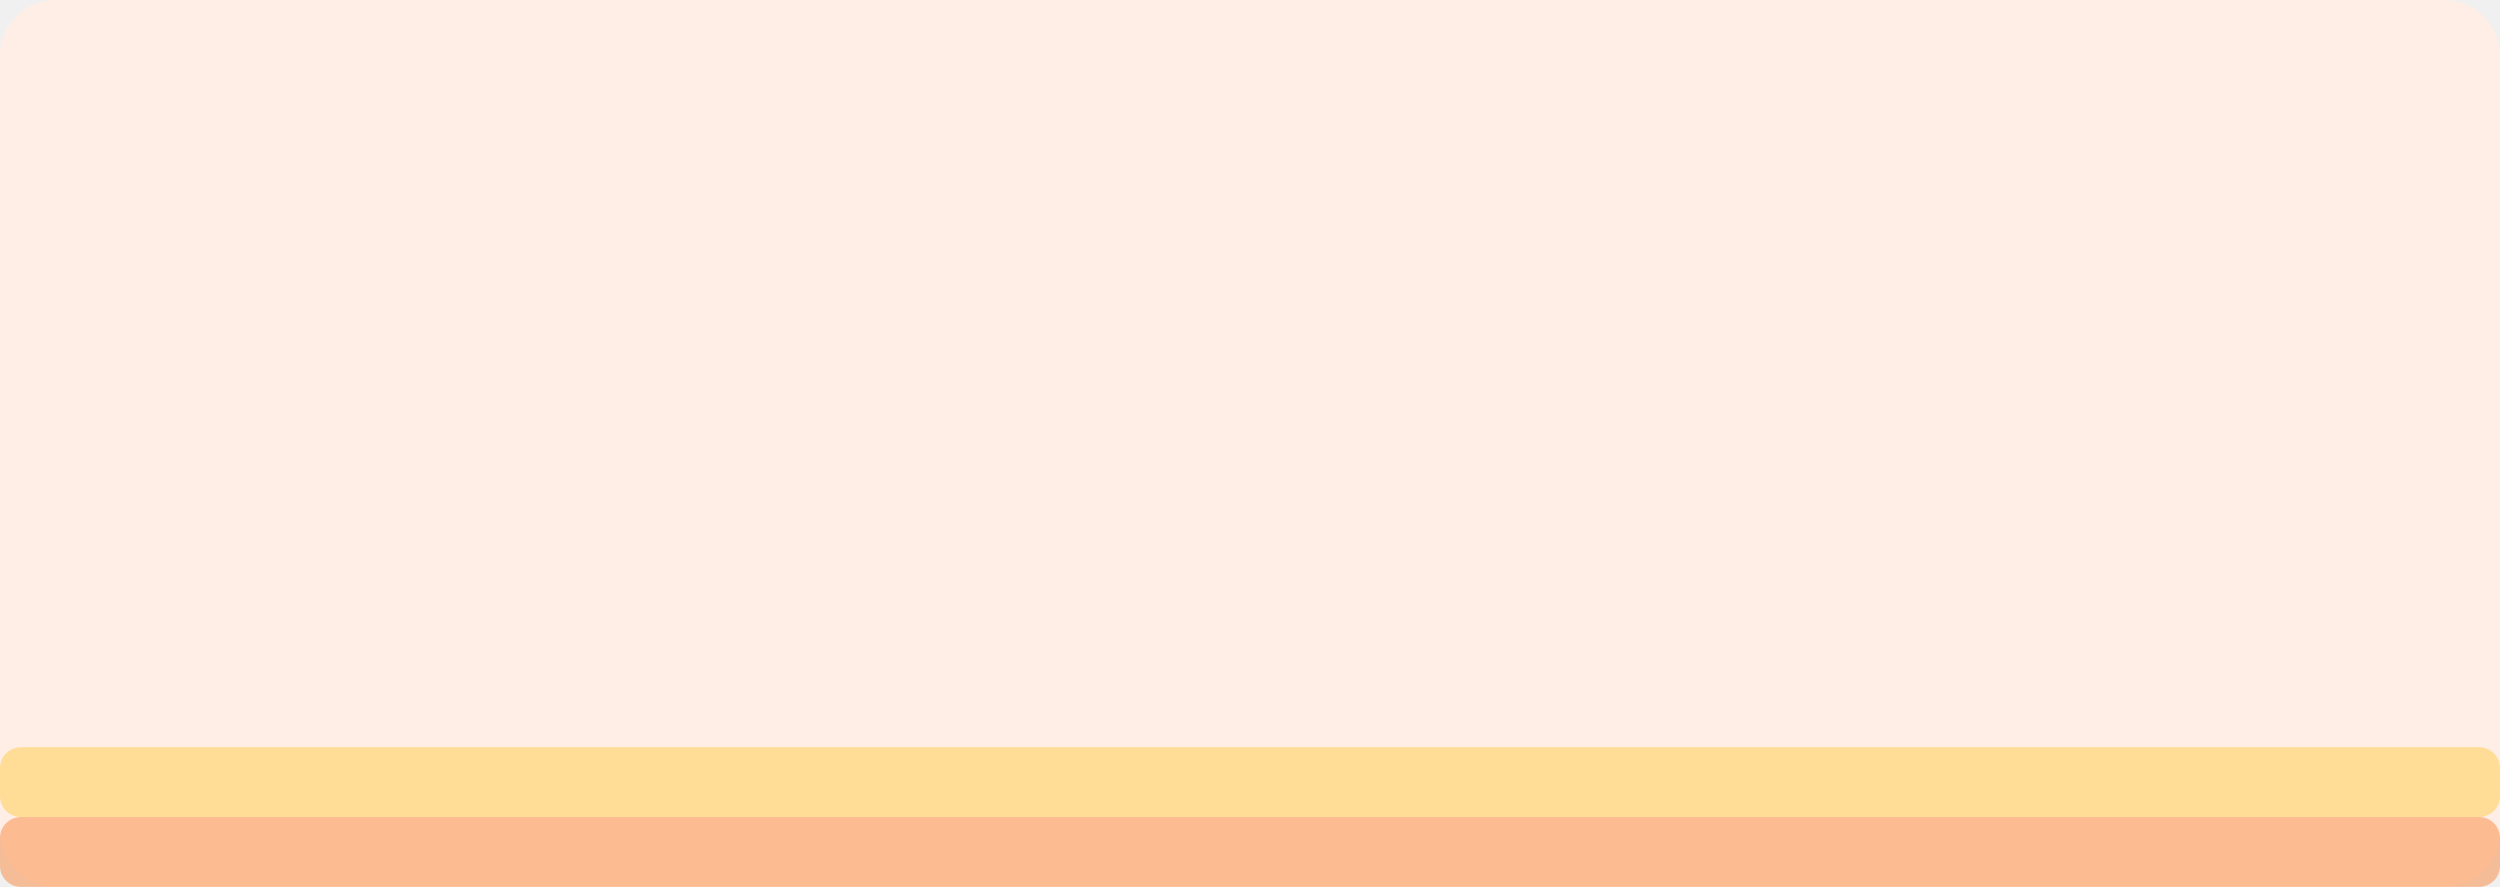
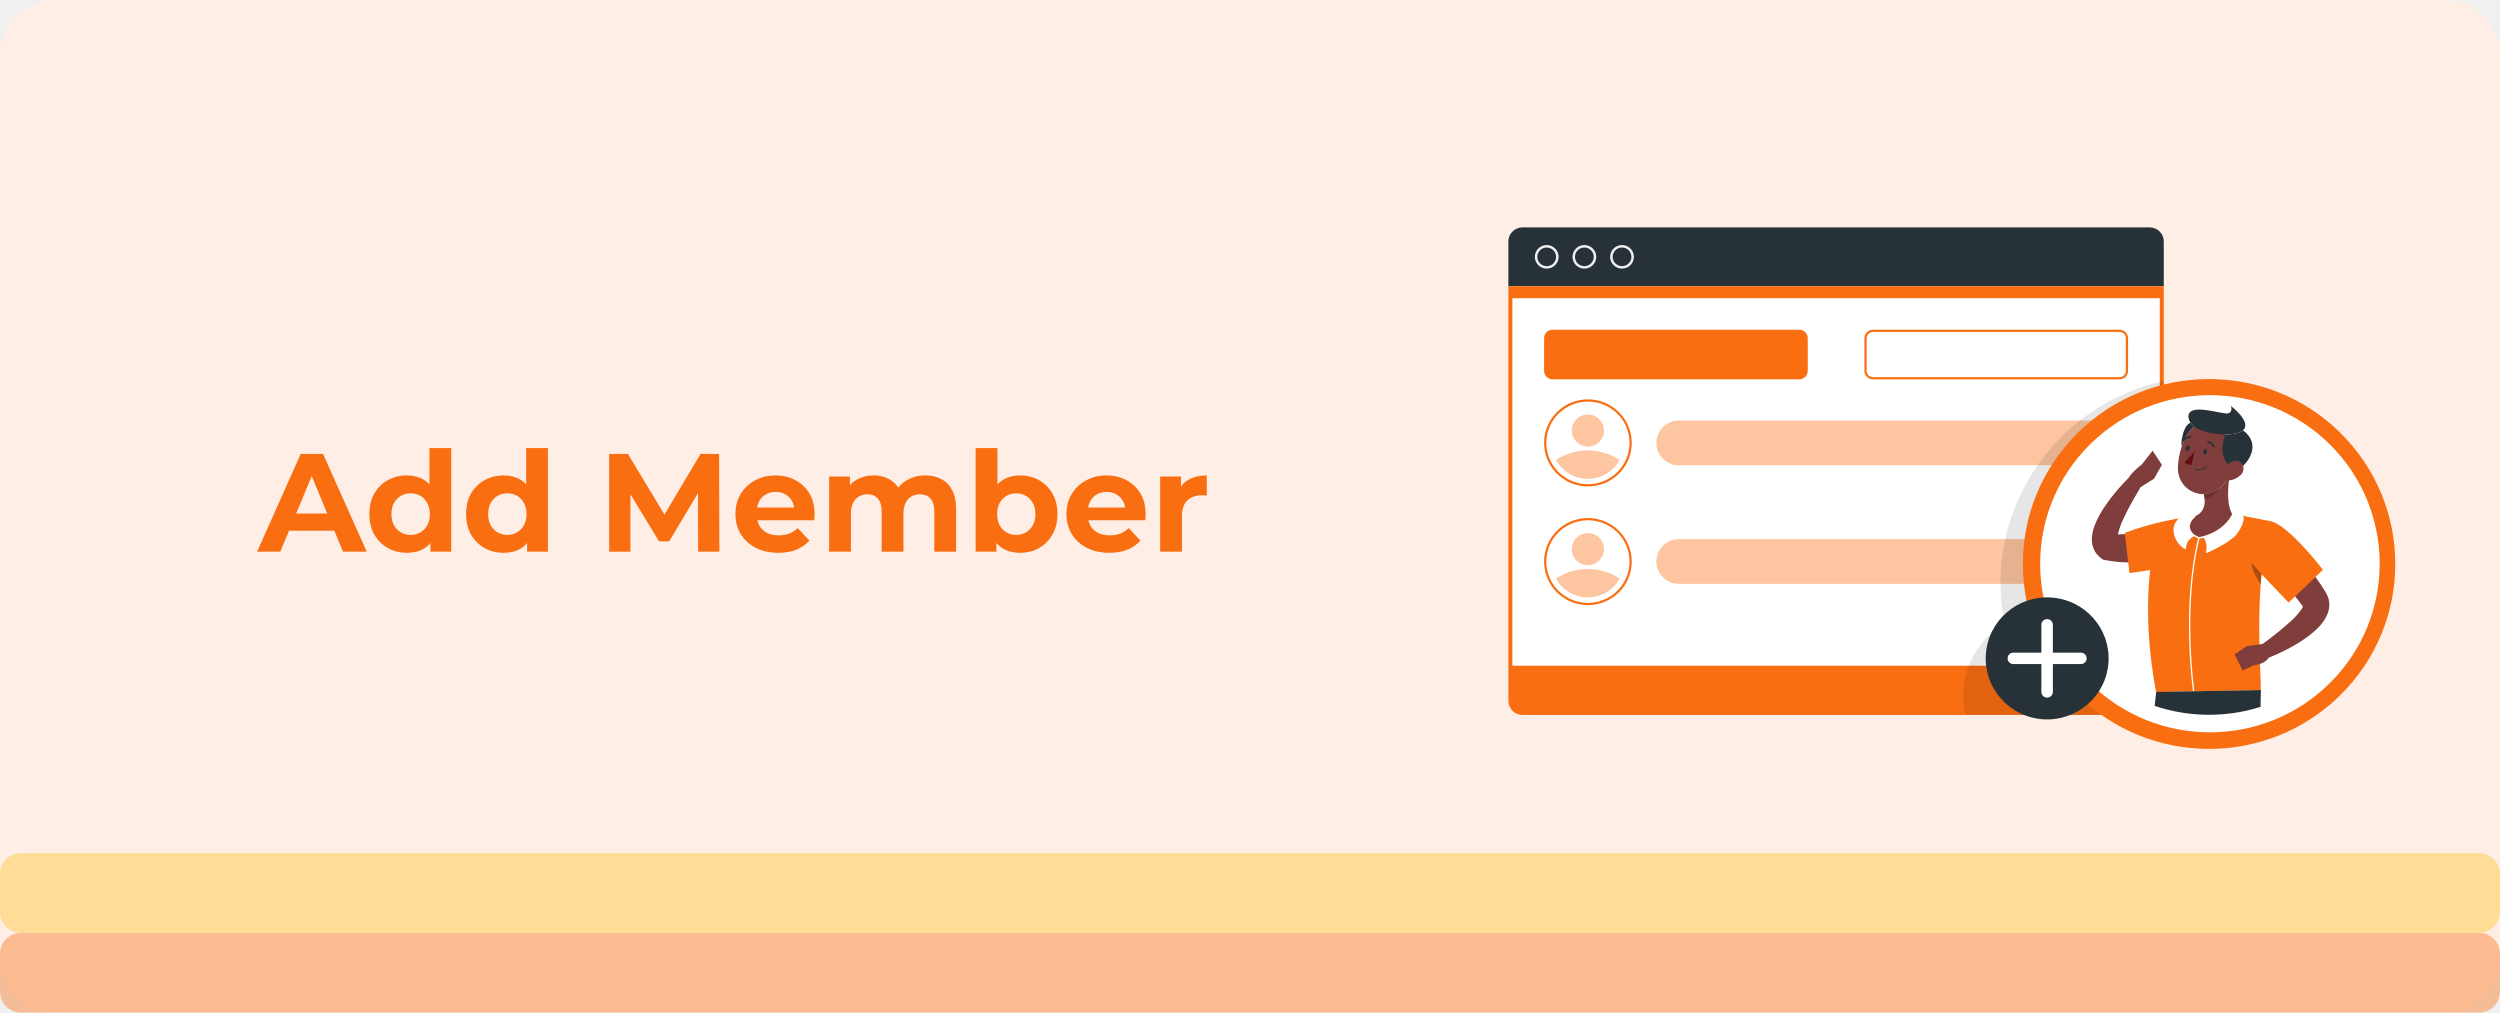
- <svg xmlns="http://www.w3.org/2000/svg" width="358" height="127" viewBox="0 0 358 127" fill="none">
-   <rect width="358" height="127" rx="8" fill="#FFEEE6" />
-   <rect opacity="0.4" y="107" width="358" height="10" rx="3" fill="#FFC21D" />
-   <rect opacity="0.4" y="117" width="358" height="10" rx="3" fill="#F96E11" />
+ <svg xmlns="http://www.w3.org/2000/svg" width="358" height="145" viewBox="0 0 358 145" fill="none">
+   <rect width="358" height="145" rx="8" fill="#FFEEE6" />
+   <rect opacity="0.4" y="122.165" width="358" height="11.417" rx="3" fill="#FFC21D" />
+   <rect opacity="0.4" y="133.583" width="358" height="11.417" rx="3" fill="#F96E11" />
+   <path d="M36.82 79L43.06 65H46.26L52.52 79H49.12L44 66.64H45.28L40.14 79H36.82ZM39.94 76L40.8 73.54H48L48.88 76H39.94ZM58.275 79.16C57.261 79.16 56.348 78.933 55.535 78.48C54.721 78.013 54.075 77.367 53.595 76.54C53.128 75.713 52.895 74.74 52.895 73.62C52.895 72.487 53.128 71.507 53.595 70.68C54.075 69.853 54.721 69.213 55.535 68.76C56.348 68.307 57.261 68.08 58.275 68.08C59.181 68.08 59.975 68.28 60.655 68.68C61.335 69.08 61.861 69.687 62.235 70.5C62.608 71.313 62.795 72.353 62.795 73.62C62.795 74.873 62.615 75.913 62.255 76.74C61.895 77.553 61.375 78.16 60.695 78.56C60.028 78.96 59.221 79.16 58.275 79.16ZM58.815 76.6C59.322 76.6 59.782 76.48 60.195 76.24C60.608 76 60.935 75.66 61.175 75.22C61.428 74.767 61.555 74.233 61.555 73.62C61.555 72.993 61.428 72.46 61.175 72.02C60.935 71.58 60.608 71.24 60.195 71C59.782 70.76 59.322 70.64 58.815 70.64C58.295 70.64 57.828 70.76 57.415 71C57.002 71.24 56.668 71.58 56.415 72.02C56.175 72.46 56.055 72.993 56.055 73.62C56.055 74.233 56.175 74.767 56.415 75.22C56.668 75.66 57.002 76 57.415 76.24C57.828 76.48 58.295 76.6 58.815 76.6ZM61.635 79V76.8L61.695 73.6L61.495 70.42V64.16H64.615V79H61.635ZM72.123 79.16C71.109 79.16 70.196 78.933 69.382 78.48C68.569 78.013 67.922 77.367 67.442 76.54C66.976 75.713 66.743 74.74 66.743 73.62C66.743 72.487 66.976 71.507 67.442 70.68C67.922 69.853 68.569 69.213 69.382 68.76C70.196 68.307 71.109 68.08 72.123 68.08C73.029 68.08 73.823 68.28 74.502 68.68C75.183 69.08 75.709 69.687 76.082 70.5C76.456 71.313 76.642 72.353 76.642 73.62C76.642 74.873 76.463 75.913 76.103 76.74C75.743 77.553 75.222 78.16 74.543 78.56C73.876 78.96 73.069 79.16 72.123 79.16ZM72.662 76.6C73.169 76.6 73.629 76.48 74.043 76.24C74.456 76 74.782 75.66 75.022 75.22C75.276 74.767 75.403 74.233 75.403 73.62C75.403 72.993 75.276 72.46 75.022 72.02C74.782 71.58 74.456 71.24 74.043 71C73.629 70.76 73.169 70.64 72.662 70.64C72.142 70.64 71.676 70.76 71.263 71C70.849 71.24 70.516 71.58 70.263 72.02C70.022 72.46 69.903 72.993 69.903 73.62C69.903 74.233 70.022 74.767 70.263 75.22C70.516 75.66 70.849 76 71.263 76.24C71.676 76.48 72.142 76.6 72.662 76.6ZM75.483 79V76.8L75.543 73.6L75.343 70.42V64.16H78.463V79H75.483ZM87.234 79V65H89.914L95.874 74.88H94.454L100.314 65H102.974L103.014 79H99.974L99.954 69.66H100.514L95.834 77.52H94.374L89.594 69.66H90.274V79H87.234ZM111.456 79.16C110.229 79.16 109.149 78.92 108.216 78.44C107.296 77.96 106.582 77.307 106.076 76.48C105.569 75.64 105.316 74.687 105.316 73.62C105.316 72.54 105.562 71.587 106.056 70.76C106.562 69.92 107.249 69.267 108.116 68.8C108.982 68.32 109.962 68.08 111.056 68.08C112.109 68.08 113.056 68.307 113.896 68.76C114.749 69.2 115.422 69.84 115.916 70.68C116.409 71.507 116.656 72.5 116.656 73.66C116.656 73.78 116.649 73.92 116.636 74.08C116.622 74.227 116.609 74.367 116.596 74.5H107.856V72.68H114.956L113.756 73.22C113.756 72.66 113.642 72.173 113.416 71.76C113.189 71.347 112.876 71.027 112.476 70.8C112.076 70.56 111.609 70.44 111.076 70.44C110.542 70.44 110.069 70.56 109.656 70.8C109.256 71.027 108.942 71.353 108.716 71.78C108.489 72.193 108.376 72.687 108.376 73.26V73.74C108.376 74.327 108.502 74.847 108.756 75.3C109.022 75.74 109.389 76.08 109.856 76.32C110.336 76.547 110.896 76.66 111.536 76.66C112.109 76.66 112.609 76.573 113.036 76.4C113.476 76.227 113.876 75.967 114.236 75.62L115.896 77.42C115.402 77.98 114.782 78.413 114.036 78.72C113.289 79.013 112.429 79.16 111.456 79.16ZM132.513 68.08C133.366 68.08 134.12 68.253 134.773 68.6C135.44 68.933 135.96 69.453 136.333 70.16C136.72 70.853 136.913 71.747 136.913 72.84V79H133.793V73.32C133.793 72.453 133.613 71.813 133.253 71.4C132.893 70.987 132.386 70.78 131.733 70.78C131.28 70.78 130.873 70.887 130.513 71.1C130.153 71.3 129.873 71.607 129.673 72.02C129.473 72.433 129.373 72.96 129.373 73.6V79H126.253V73.32C126.253 72.453 126.073 71.813 125.713 71.4C125.366 70.987 124.866 70.78 124.213 70.78C123.76 70.78 123.353 70.887 122.993 71.1C122.633 71.3 122.353 71.607 122.153 72.02C121.953 72.433 121.853 72.96 121.853 73.6V79H118.733V68.24H121.713V71.18L121.153 70.32C121.526 69.587 122.053 69.033 122.733 68.66C123.426 68.273 124.213 68.08 125.093 68.08C126.08 68.08 126.94 68.333 127.673 68.84C128.42 69.333 128.913 70.093 129.153 71.12L128.053 70.82C128.413 69.98 128.986 69.313 129.773 68.82C130.573 68.327 131.486 68.08 132.513 68.08ZM146.07 79.16C145.123 79.16 144.31 78.96 143.63 78.56C142.95 78.16 142.43 77.553 142.07 76.74C141.71 75.913 141.53 74.873 141.53 73.62C141.53 72.353 141.716 71.313 142.09 70.5C142.476 69.687 143.01 69.08 143.69 68.68C144.37 68.28 145.163 68.08 146.07 68.08C147.083 68.08 147.99 68.307 148.79 68.76C149.603 69.213 150.243 69.853 150.71 70.68C151.19 71.507 151.43 72.487 151.43 73.62C151.43 74.74 151.19 75.713 150.71 76.54C150.243 77.367 149.603 78.013 148.79 78.48C147.99 78.933 147.083 79.16 146.07 79.16ZM139.71 79V64.16H142.83V70.42L142.63 73.6L142.69 76.8V79H139.71ZM145.53 76.6C146.05 76.6 146.51 76.48 146.91 76.24C147.323 76 147.65 75.66 147.89 75.22C148.143 74.767 148.27 74.233 148.27 73.62C148.27 72.993 148.143 72.46 147.89 72.02C147.65 71.58 147.323 71.24 146.91 71C146.51 70.76 146.05 70.64 145.53 70.64C145.01 70.64 144.543 70.76 144.13 71C143.716 71.24 143.39 71.58 143.15 72.02C142.91 72.46 142.79 72.993 142.79 73.62C142.79 74.233 142.91 74.767 143.15 75.22C143.39 75.66 143.716 76 144.13 76.24C144.543 76.48 145.01 76.6 145.53 76.6ZM158.858 79.16C157.631 79.16 156.551 78.92 155.618 78.44C154.698 77.96 153.985 77.307 153.478 76.48C152.971 75.64 152.718 74.687 152.718 73.62C152.718 72.54 152.965 71.587 153.458 70.76C153.965 69.92 154.651 69.267 155.518 68.8C156.385 68.32 157.365 68.08 158.458 68.08C159.511 68.08 160.458 68.307 161.298 68.76C162.151 69.2 162.825 69.84 163.318 70.68C163.811 71.507 164.058 72.5 164.058 73.66C164.058 73.78 164.051 73.92 164.038 74.08C164.025 74.227 164.011 74.367 163.998 74.5H155.258V72.68H162.358L161.158 73.22C161.158 72.66 161.045 72.173 160.818 71.76C160.591 71.347 160.278 71.027 159.878 70.8C159.478 70.56 159.011 70.44 158.478 70.44C157.945 70.44 157.471 70.56 157.058 70.8C156.658 71.027 156.345 71.353 156.118 71.78C155.891 72.193 155.778 72.687 155.778 73.26V73.74C155.778 74.327 155.905 74.847 156.158 75.3C156.425 75.74 156.791 76.08 157.258 76.32C157.738 76.547 158.298 76.66 158.938 76.66C159.511 76.66 160.011 76.573 160.438 76.4C160.878 76.227 161.278 75.967 161.638 75.62L163.298 77.42C162.805 77.98 162.185 78.413 161.438 78.72C160.691 79.013 159.831 79.16 158.858 79.16ZM166.135 79V68.24H169.115V71.28L168.695 70.4C169.015 69.64 169.529 69.067 170.235 68.68C170.942 68.28 171.802 68.08 172.815 68.08V70.96C172.682 70.947 172.562 70.94 172.455 70.94C172.349 70.927 172.235 70.92 172.115 70.92C171.262 70.92 170.569 71.167 170.035 71.66C169.515 72.14 169.255 72.893 169.255 73.92V79H166.135Z" fill="#F96E11" />
+   <path d="M216 34.564C216.002 34.034 216.214 33.527 216.591 33.152C216.969 32.778 217.48 32.566 218.013 32.565H307.839C308.372 32.566 308.883 32.778 309.26 33.152C309.637 33.527 309.85 34.034 309.852 34.564V40.997H216V34.564Z" fill="#263238" />
+   <path d="M232.274 38.466C231.938 38.466 231.61 38.367 231.331 38.182C231.051 37.997 230.833 37.733 230.705 37.425C230.576 37.117 230.543 36.777 230.608 36.45C230.674 36.123 230.836 35.822 231.073 35.586C231.311 35.35 231.613 35.19 231.943 35.125C232.273 35.059 232.614 35.093 232.925 35.221C233.235 35.348 233.5 35.565 233.687 35.842C233.874 36.119 233.973 36.446 233.973 36.779C233.973 37.227 233.794 37.656 233.476 37.972C233.157 38.289 232.725 38.466 232.274 38.466V38.466ZM232.274 35.446C232.009 35.446 231.749 35.524 231.528 35.67C231.307 35.817 231.135 36.025 231.034 36.269C230.932 36.513 230.905 36.781 230.957 37.039C231.009 37.298 231.137 37.536 231.325 37.722C231.513 37.909 231.752 38.036 232.012 38.087C232.273 38.139 232.543 38.112 232.788 38.011C233.034 37.91 233.244 37.74 233.391 37.52C233.539 37.301 233.618 37.043 233.618 36.779C233.617 36.426 233.475 36.087 233.223 35.837C232.972 35.587 232.63 35.446 232.274 35.446Z" fill="#F0F0F0" />
+   <path d="M226.88 38.466C226.544 38.466 226.216 38.366 225.937 38.181C225.658 37.995 225.44 37.731 225.312 37.423C225.184 37.114 225.151 36.775 225.217 36.448C225.283 36.121 225.445 35.821 225.683 35.585C225.92 35.35 226.223 35.189 226.553 35.124C226.882 35.06 227.223 35.093 227.534 35.221C227.844 35.349 228.109 35.565 228.296 35.842C228.482 36.12 228.582 36.446 228.582 36.779C228.582 37.001 228.538 37.221 228.452 37.426C228.366 37.63 228.241 37.817 228.083 37.973C227.925 38.13 227.737 38.254 227.531 38.339C227.324 38.423 227.103 38.467 226.88 38.466V38.466ZM226.88 35.446C226.614 35.446 226.355 35.525 226.134 35.672C225.914 35.819 225.742 36.027 225.641 36.271C225.54 36.515 225.514 36.783 225.566 37.041C225.618 37.3 225.746 37.537 225.934 37.724C226.122 37.91 226.361 38.036 226.622 38.088C226.882 38.139 227.152 38.112 227.397 38.011C227.643 37.91 227.852 37.739 228 37.52C228.147 37.301 228.226 37.043 228.226 36.779C228.225 36.425 228.083 36.086 227.83 35.836C227.578 35.586 227.236 35.446 226.88 35.446Z" fill="#F0F0F0" />
+   <path d="M221.488 38.466C221.152 38.466 220.824 38.366 220.545 38.181C220.266 37.995 220.049 37.731 219.921 37.423C219.792 37.114 219.759 36.775 219.825 36.448C219.891 36.121 220.053 35.821 220.291 35.585C220.529 35.35 220.831 35.189 221.161 35.124C221.49 35.06 221.832 35.093 222.142 35.221C222.452 35.349 222.717 35.565 222.904 35.842C223.09 36.12 223.19 36.446 223.19 36.779C223.19 37.001 223.146 37.221 223.06 37.426C222.975 37.63 222.849 37.817 222.691 37.973C222.533 38.13 222.345 38.254 222.139 38.339C221.932 38.423 221.711 38.467 221.488 38.466V38.466ZM221.488 35.446C221.222 35.446 220.963 35.524 220.742 35.67C220.521 35.817 220.349 36.025 220.247 36.269C220.145 36.513 220.119 36.781 220.171 37.039C220.222 37.298 220.35 37.536 220.538 37.722C220.726 37.909 220.965 38.036 221.226 38.087C221.486 38.139 221.756 38.112 222.002 38.011C222.247 37.91 222.457 37.74 222.605 37.52C222.752 37.301 222.831 37.043 222.831 36.779C222.83 36.426 222.688 36.087 222.437 35.837C222.185 35.587 221.844 35.446 221.488 35.446Z" fill="#F0F0F0" />
+   <path d="M307.839 102.377H218.013C217.48 102.375 216.969 102.164 216.591 101.79C216.214 101.415 216.002 100.908 216 100.378V40.997H309.852V100.378C309.85 100.908 309.637 101.415 309.26 101.79C308.883 102.164 308.372 102.375 307.839 102.377Z" fill="#F96E11" />
+   <path d="M309.281 42.703H216.571V95.33H309.281V42.703Z" fill="white" />
+   <path d="M257.65 47.217H222.334C221.66 47.217 221.113 47.76 221.113 48.429V53.112C221.113 53.782 221.66 54.325 222.334 54.325H257.65C258.324 54.325 258.871 53.782 258.871 53.112V48.429C258.871 47.76 258.324 47.217 257.65 47.217Z" fill="#F96E11" />
+   <path d="M303.517 47.535C303.756 47.535 303.985 47.629 304.154 47.797C304.323 47.965 304.418 48.192 304.418 48.429V53.112C304.418 53.349 304.323 53.577 304.154 53.744C303.985 53.912 303.756 54.006 303.517 54.006H268.202C267.963 54.006 267.734 53.912 267.565 53.744C267.396 53.577 267.301 53.349 267.301 53.112V48.429C267.301 48.192 267.396 47.965 267.565 47.797C267.734 47.629 267.963 47.535 268.202 47.535H303.517ZM303.517 47.217H268.202C267.878 47.218 267.568 47.346 267.339 47.573C267.111 47.8 266.982 48.108 266.981 48.429V53.112C266.981 53.434 267.109 53.742 267.338 53.969C267.568 54.197 267.878 54.325 268.202 54.325H303.517C303.841 54.325 304.152 54.197 304.381 53.969C304.61 53.742 304.739 53.434 304.739 53.112V48.429C304.738 48.108 304.609 47.8 304.38 47.573C304.151 47.346 303.841 47.218 303.517 47.217V47.217Z" fill="#F96E11" />
+   <path d="M227.389 57.508C228.567 57.508 229.719 57.855 230.698 58.505C231.678 59.154 232.441 60.078 232.892 61.159C233.343 62.239 233.46 63.429 233.231 64.576C233.001 65.723 232.434 66.777 231.601 67.604C230.768 68.431 229.706 68.994 228.551 69.223C227.396 69.451 226.198 69.334 225.11 68.886C224.022 68.438 223.092 67.68 222.437 66.708C221.783 65.735 221.433 64.592 221.433 63.422C221.435 61.854 222.063 60.351 223.18 59.242C224.296 58.133 225.81 57.51 227.389 57.508V57.508ZM227.389 57.19C226.148 57.19 224.934 57.555 223.902 58.24C222.87 58.925 222.066 59.898 221.591 61.037C221.116 62.176 220.991 63.429 221.233 64.638C221.476 65.847 222.073 66.957 222.951 67.829C223.829 68.701 224.947 69.294 226.165 69.535C227.382 69.775 228.644 69.652 229.791 69.18C230.938 68.708 231.918 67.91 232.608 66.885C233.298 65.86 233.666 64.655 233.666 63.422C233.666 61.769 233.004 60.184 231.827 59.015C230.65 57.846 229.054 57.19 227.389 57.19V57.19Z" fill="#F96E11" />
+   <path opacity="0.4" d="M231.931 65.873C231.487 66.688 230.829 67.368 230.027 67.843C229.226 68.317 228.31 68.567 227.376 68.567C226.443 68.567 225.527 68.317 224.725 67.843C223.924 67.368 223.266 66.688 222.821 65.873C224.17 64.978 225.755 64.501 227.376 64.501C228.998 64.501 230.583 64.978 231.931 65.873V65.873Z" fill="#F96E11" />
+   <path opacity="0.4" d="M227.389 63.954C228.664 63.954 229.697 62.928 229.697 61.662C229.697 60.396 228.664 59.37 227.389 59.37C226.115 59.37 225.081 60.396 225.081 61.662C225.081 62.928 226.115 63.954 227.389 63.954Z" fill="#F96E11" />
+   <path opacity="0.4" d="M301.511 66.627H240.42C239.564 66.627 238.743 66.29 238.137 65.689C237.532 65.087 237.192 64.272 237.192 63.422C237.192 63.001 237.275 62.585 237.438 62.196C237.6 61.807 237.838 61.454 238.137 61.157C238.437 60.859 238.793 60.623 239.185 60.463C239.576 60.302 239.996 60.219 240.42 60.22H301.511C301.935 60.219 302.354 60.302 302.746 60.463C303.137 60.623 303.493 60.859 303.793 61.157C304.093 61.454 304.331 61.807 304.493 62.196C304.655 62.585 304.739 63.001 304.739 63.422V63.422C304.739 64.272 304.399 65.087 303.793 65.689C303.188 66.29 302.367 66.627 301.511 66.627Z" fill="#F96E11" />
+   <path d="M227.389 74.502C228.567 74.502 229.719 74.849 230.698 75.499C231.678 76.149 232.441 77.073 232.892 78.153C233.343 79.234 233.46 80.423 233.231 81.57C233.001 82.718 232.434 83.772 231.601 84.599C230.768 85.426 229.706 85.989 228.551 86.217C227.396 86.445 226.198 86.328 225.11 85.881C224.022 85.433 223.092 84.675 222.437 83.703C221.783 82.73 221.433 81.586 221.433 80.417C221.434 78.848 222.062 77.345 223.179 76.236C224.295 75.127 225.81 74.503 227.389 74.502V74.502ZM227.389 74.184C226.148 74.184 224.934 74.55 223.902 75.234C222.87 75.919 222.066 76.893 221.591 78.032C221.116 79.17 220.991 80.424 221.233 81.633C221.476 82.842 222.073 83.952 222.951 84.824C223.829 85.695 224.947 86.289 226.165 86.529C227.382 86.77 228.644 86.647 229.791 86.175C230.938 85.703 231.918 84.904 232.608 83.879C233.298 82.854 233.666 81.649 233.666 80.417C233.666 78.764 233.004 77.178 231.827 76.01C230.65 74.841 229.054 74.184 227.389 74.184V74.184Z" fill="#F96E11" />
+   <path opacity="0.4" d="M231.931 82.849C231.487 83.663 230.829 84.344 230.027 84.818C229.226 85.293 228.31 85.543 227.376 85.543C226.443 85.543 225.527 85.293 224.725 84.818C223.924 84.344 223.266 83.663 222.821 82.849C224.17 81.956 225.755 81.48 227.376 81.48C228.997 81.48 230.582 81.956 231.931 82.849V82.849Z" fill="#F96E11" />
+   <path opacity="0.4" d="M227.389 80.929C228.664 80.929 229.697 79.903 229.697 78.637C229.697 77.372 228.664 76.346 227.389 76.346C226.115 76.346 225.081 77.372 225.081 78.637C225.081 79.903 226.115 80.929 227.389 80.929Z" fill="#F96E11" />
+   <path opacity="0.4" d="M240.42 77.195H301.511C302.367 77.195 303.188 77.533 303.793 78.134C304.399 78.735 304.739 79.551 304.739 80.401C304.739 81.251 304.399 82.066 303.793 82.667C303.188 83.269 302.367 83.606 301.511 83.606H240.42C239.564 83.606 238.743 83.269 238.137 82.667C237.532 82.066 237.192 81.251 237.192 80.401C237.191 79.98 237.275 79.563 237.437 79.174C237.599 78.784 237.836 78.431 238.136 78.133C238.436 77.836 238.792 77.6 239.184 77.439C239.576 77.278 239.996 77.195 240.42 77.195V77.195Z" fill="#F96E11" />
+   <path opacity="0.1" d="M286.464 83.511C286.464 85.458 286.656 87.4 287.038 89.31C285.245 90.368 283.76 91.869 282.726 93.667C281.693 95.465 281.147 97.499 281.143 99.57C281.136 100.515 281.244 101.457 281.463 102.377H307.839C308.372 102.375 308.883 102.164 309.26 101.79C309.637 101.415 309.85 100.908 309.852 100.378V54.541C303.219 56.014 297.29 59.685 293.039 64.951C288.788 70.216 286.469 76.762 286.464 83.511V83.511Z" fill="black" />
+   <path d="M335.192 99.487C345.606 89.146 345.606 72.379 335.192 62.038C324.778 51.697 307.894 51.697 297.48 62.038C287.066 72.379 287.066 89.146 297.48 99.487C307.894 109.828 324.778 109.828 335.192 99.487Z" fill="#F96E11" />
+   <path d="M333.651 97.799C343.145 88.372 343.145 73.087 333.651 63.659C324.157 54.232 308.764 54.232 299.27 63.659C289.776 73.087 289.776 88.372 299.27 97.8C308.764 107.227 324.157 107.227 333.651 97.799Z" fill="white" />
+   <path d="M308.258 64.534L306.707 66.508C306.707 66.508 305.345 67.533 304.829 68.418C304.226 69.01 303.675 69.618 303.13 70.257C302.505 70.989 301.923 71.755 301.386 72.552C300.798 73.405 300.311 74.323 299.937 75.287C299.7 75.897 299.569 76.543 299.549 77.197C299.541 77.659 299.623 78.118 299.793 78.549C300.005 79.077 300.356 79.539 300.809 79.886L301.149 80.141L301.658 80.236C302.664 80.426 303.686 80.526 304.71 80.536L305.114 80.501L304.697 76.464C304.354 76.464 303.617 76.531 303.28 76.525C303.28 76.461 303.306 76.398 303.322 76.334C303.525 75.566 303.804 74.819 304.155 74.106C304.514 73.332 304.928 72.559 305.357 71.788C305.736 71.107 306.143 70.423 306.537 69.754L308.46 68.551L309.586 66.568L308.258 64.534ZM303.255 77.107C303.252 77.077 303.252 77.046 303.255 77.015C303.268 77.038 303.278 77.062 303.283 77.088C303.293 77.165 303.271 77.168 303.255 77.107Z" fill="#7F3E3B" />
+   <path d="M319.183 68.799C319.231 68.554 319.154 68.538 319.09 68.538C319.032 68.562 318.98 68.598 318.939 68.645C318.897 68.691 318.867 68.746 318.85 68.806C318.547 69.276 318.157 69.685 317.699 70.009C317.635 70.054 317.574 70.101 317.506 70.146C316.946 70.519 316.293 70.733 315.618 70.763C315.618 70.83 315.641 70.897 315.654 70.964C315.676 71.12 315.695 71.282 315.705 71.429C315.779 72.444 315.509 73.389 314.359 73.927C314.359 73.991 314.202 74.058 314.15 74.103C313.724 74.475 313.452 74.991 313.387 75.551C313.387 75.965 313.782 76.293 314.24 76.687L314.881 77.117L315.759 77.034C318.455 76.248 319.715 73.803 319.657 73.622C318.965 72.489 318.975 70.502 319.183 68.799Z" fill="#7F3E3B" />
+   <path d="M325.011 74.599L324.523 74.516C323.882 74.415 321.023 73.772 319.641 73.65C319.321 74.329 318.269 75.984 315.573 76.77L314.907 76.926L314.266 76.608C314.067 76.466 313.902 76.283 313.782 76.072C313.661 75.861 313.588 75.627 313.567 75.385C313.589 75.137 313.662 74.895 313.782 74.676C313.903 74.457 314.067 74.265 314.266 74.112C314.289 74.092 314.308 74.067 314.32 74.039C314.32 73.963 314.32 73.912 314.32 73.905C314.118 73.931 311.56 74.316 311.345 74.351C308.934 74.793 306.567 75.446 304.271 76.302L304.296 76.531L304.761 80.539L304.934 82.057C304.934 82.057 306.217 81.914 307.899 81.621C307.441 85.676 307.351 91.552 308.752 99.106L314.224 99.004L323.732 98.829C323.77 98.192 323.699 96.875 323.632 95.073L323.546 92.291C323.494 89.834 323.504 86.88 323.725 83.722C323.76 83.222 323.802 82.719 323.847 82.21C325.789 84.295 327.735 86.287 327.735 86.287L328.655 85.409C329.832 84.846 330.758 83.837 331.566 82.624L332.646 81.589C332.646 81.589 327.639 75.038 325.011 74.599Z" fill="#F96E11" />
+   <path opacity="0.3" d="M322.379 80.574C322.452 81.237 322.665 81.876 323.004 82.452L323.741 83.706C323.776 83.206 323.818 82.703 323.863 82.194C323.357 81.643 322.85 81.099 322.379 80.574Z" fill="black" />
+   <path opacity="0.3" d="M323.865 82.197C323.821 82.707 323.779 83.209 323.744 83.709C323.776 83.209 323.821 82.703 323.865 82.197Z" fill="black" />
+   <path d="M315.618 70.763C315.618 70.83 315.641 70.897 315.653 70.964C315.653 70.897 315.631 70.83 315.618 70.763Z" fill="#7F3E3B" />
+   <path opacity="0.2" d="M315.705 71.429C315.705 71.276 315.676 71.11 315.654 70.964C315.676 71.12 315.695 71.276 315.705 71.429Z" fill="black" />
+   <path d="M317.699 70.009C317.635 70.054 317.574 70.101 317.506 70.146C316.946 70.519 316.293 70.733 315.618 70.763C315.618 70.83 315.641 70.897 315.654 70.964C315.676 71.12 315.695 71.282 315.705 71.429C315.705 71.429 315.705 71.448 315.705 71.457C316.536 71.256 317.254 70.735 317.699 70.009V70.009Z" fill="#7F3E3B" />
+   <path d="M321.299 74.134C321.27 74.004 321.205 73.883 321.111 73.788C321.017 73.692 320.897 73.624 320.766 73.593L320.1 73.434C320.016 73.415 319.929 73.422 319.85 73.456C319.772 73.49 319.706 73.548 319.664 73.622L319.641 73.651C319.321 74.329 318.269 75.984 315.573 76.77L315.365 76.818L314.907 76.926L314.266 76.608C314.068 76.466 313.903 76.283 313.782 76.072C313.661 75.861 313.588 75.627 313.567 75.385C313.589 75.137 313.662 74.895 313.782 74.676C313.903 74.457 314.067 74.265 314.266 74.112C314.301 74.076 314.332 74.037 314.359 73.994C314.387 73.921 314.381 73.886 314.33 73.854C313.621 73.348 312.038 74.128 311.974 74.262C311.906 74.329 311.839 74.399 311.772 74.478C311.574 74.709 311.427 74.978 311.338 75.269C311.25 75.559 311.223 75.864 311.259 76.165C311.326 76.672 311.506 77.157 311.788 77.584C312.069 78.012 312.444 78.371 312.884 78.635C312.899 78.64 312.914 78.64 312.929 78.635C312.946 78.64 312.963 78.64 312.98 78.635C312.994 78.626 313.005 78.613 313.013 78.598C313.021 78.583 313.025 78.566 313.025 78.549C313.026 78.173 313.14 77.805 313.351 77.493C313.562 77.18 313.861 76.937 314.211 76.792L314.772 77.091C312.362 86.915 313.996 98.689 314.041 99.007H314.227C314.227 98.886 312.528 87.01 314.958 77.133L315.545 76.993C316.227 77.82 315.904 79.049 315.9 79.062C315.896 79.079 315.896 79.097 315.901 79.114C315.906 79.13 315.916 79.146 315.929 79.157C315.947 79.172 315.97 79.18 315.993 79.18C316.005 79.183 316.017 79.183 316.029 79.18C316.157 79.122 319.189 77.805 320.25 76.547C320.751 75.946 321.105 75.238 321.283 74.478C321.318 74.367 321.323 74.248 321.299 74.134V74.134Z" fill="white" />
+   <path opacity="0.2" d="M317.699 70.009C317.635 70.054 317.574 70.101 317.506 70.146C316.946 70.519 316.293 70.733 315.618 70.763C315.618 70.83 315.641 70.897 315.654 70.964C315.676 71.12 315.695 71.282 315.705 71.429C315.705 71.429 315.705 71.448 315.705 71.457C316.536 71.256 317.254 70.735 317.699 70.009V70.009Z" fill="black" />
+   <path d="M313.031 62.583C313.339 62.022 313.737 61.515 314.208 61.08C313.997 60.925 313.813 60.737 313.663 60.523C313.16 60.759 312.682 61.424 312.435 62.914C312.376 63.265 312.367 63.623 312.41 63.977C312.502 63.697 312.609 63.422 312.73 63.153L313.031 62.583Z" fill="#263238" />
+   <path d="M318.994 66.492C320.439 64.827 319.519 62.71 318.673 62.236C318.83 60.008 315.609 59.721 314.211 61.08C313.74 61.515 313.342 62.022 313.035 62.583L312.743 63.153C312.622 63.422 312.515 63.697 312.422 63.977C312.07 64.983 311.886 66.04 311.877 67.106C311.875 67.593 311.971 68.075 312.16 68.524C312.348 68.973 312.625 69.38 312.975 69.721C313.325 70.062 313.74 70.33 314.195 70.509C314.651 70.688 315.138 70.775 315.628 70.763V70.763C316.302 70.733 316.955 70.519 317.516 70.146C317.583 70.101 317.644 70.054 317.708 70.009C318.166 69.685 318.557 69.276 318.859 68.806C319.571 67.663 319.385 67.087 318.994 66.492Z" fill="#7F3E3B" />
+   <path d="M312.567 62.965C312.546 62.992 312.536 63.027 312.54 63.062C312.544 63.096 312.562 63.127 312.589 63.149C312.613 63.168 312.642 63.178 312.672 63.178C312.698 63.177 312.723 63.168 312.743 63.153C312.756 63.147 312.767 63.138 312.775 63.127C312.878 62.993 313.01 62.884 313.162 62.808C313.313 62.732 313.48 62.692 313.65 62.691C313.685 62.693 313.72 62.681 313.746 62.658C313.773 62.634 313.789 62.602 313.791 62.567C313.792 62.55 313.79 62.532 313.785 62.516C313.78 62.5 313.771 62.485 313.76 62.472C313.748 62.459 313.734 62.448 313.719 62.44C313.704 62.433 313.687 62.428 313.669 62.427C313.446 62.425 313.226 62.479 313.028 62.583C312.85 62.677 312.692 62.807 312.567 62.965V62.965Z" fill="#263238" />
+   <path d="M316.035 66.778C316.023 66.766 316.006 66.76 315.989 66.76C315.971 66.76 315.955 66.766 315.942 66.778C315.723 66.961 315.464 67.091 315.187 67.159C314.909 67.228 314.619 67.232 314.339 67.173C314.322 67.17 314.305 67.174 314.291 67.183C314.276 67.193 314.266 67.207 314.262 67.224C314.259 67.241 314.263 67.259 314.273 67.273C314.282 67.288 314.297 67.299 314.314 67.303C314.467 67.334 314.623 67.347 314.779 67.345C315.237 67.341 315.68 67.173 316.025 66.874C316.033 66.868 316.038 66.861 316.043 66.853C316.047 66.845 316.05 66.837 316.051 66.828C316.052 66.819 316.051 66.81 316.048 66.802C316.045 66.793 316.041 66.785 316.035 66.778V66.778Z" fill="#263238" />
+   <path d="M314.314 64.505C313.889 65.122 313.384 65.68 312.81 66.164C313.131 66.603 313.823 66.571 313.823 66.571L314.314 64.505Z" fill="#630F0F" />
+   <path d="M313.179 64.582C313.323 64.611 313.499 64.458 313.535 64.238C313.57 64.018 313.512 63.821 313.368 63.792C313.224 63.764 313.064 63.916 313.012 64.136C312.961 64.356 313.031 64.553 313.179 64.582Z" fill="#263238" />
+   <path d="M315.686 65.091C315.83 65.12 315.987 64.967 316.041 64.747C316.096 64.528 316.016 64.33 315.872 64.302C315.727 64.273 315.567 64.426 315.516 64.645C315.464 64.865 315.538 65.05 315.686 65.091Z" fill="#263238" />
+   <path d="M318.965 62.226C318.878 62.226 318.779 62.226 318.673 62.226C318.49 62.67 318.362 63.134 318.292 63.608C318.203 64.108 318.22 64.62 318.341 65.113C318.462 65.606 318.684 66.069 318.994 66.473C319.635 67.58 320.491 67.549 321.222 66.705C322.395 65.585 323.526 63.353 321.19 61.612C320.824 61.933 320.135 62.159 318.965 62.226Z" fill="#263238" />
+   <path d="M320.6 66.068C320.068 65.852 319.468 66.106 318.997 66.492C318.738 66.696 318.514 66.94 318.333 67.214C317.881 67.918 318.042 68.736 318.853 68.806H318.994H319.186C319.825 68.741 320.421 68.46 320.875 68.01C321.044 67.849 321.165 67.645 321.227 67.421C321.288 67.197 321.287 66.961 321.225 66.737C321.179 66.585 321.099 66.446 320.99 66.331C320.882 66.215 320.748 66.125 320.6 66.068V66.068Z" fill="#7F3E3B" />
+   <path d="M314.211 61.08C315.384 61.956 317.519 62.226 318.673 62.226C318.779 62.226 318.878 62.226 318.965 62.226C320.135 62.159 320.824 61.933 321.19 61.621C322.545 60.469 319.455 58.12 319.455 58.12C319.455 58.12 319.802 58.96 319.084 59.193C318.365 59.425 313.314 57.553 313.387 59.677C313.401 59.976 313.498 60.266 313.666 60.514C313.816 60.731 314 60.922 314.211 61.08Z" fill="#263238" />
+   <path d="M308.768 99.09C308.768 99.09 308.682 99.835 308.547 101.086C313.456 102.734 318.767 102.783 323.706 101.226C323.738 99.714 323.76 98.81 323.76 98.81L314.24 98.988H314.054L308.768 99.09Z" fill="#263238" />
+   <path d="M333.547 86.272C333.52 86.001 333.457 85.734 333.361 85.479C333.315 85.352 333.26 85.229 333.197 85.11L333.104 84.938L333.053 84.849C332.595 84.066 332.092 83.324 331.579 82.621L328.668 85.406C329.053 85.883 329.428 86.361 329.774 86.851C329.71 87.014 329.627 87.168 329.527 87.312C329.061 87.955 328.523 88.544 327.924 89.066C326.669 90.189 325.354 91.244 323.985 92.227L323.539 92.284L321.751 92.526L319.991 93.707L321.148 96.044L322.603 95.305C322.951 95.258 323.293 95.178 323.626 95.067C324.14 94.933 324.588 94.619 324.886 94.182C325.737 93.847 326.57 93.469 327.383 93.048C328.256 92.601 329.101 92.103 329.915 91.556C330.327 91.275 330.736 90.969 331.14 90.636C331.568 90.286 331.965 89.899 332.326 89.48C332.787 88.962 333.142 88.36 333.371 87.707C333.532 87.247 333.592 86.757 333.547 86.272V86.272ZM329.8 86.775C329.8 86.759 329.8 86.74 329.8 86.727C329.8 86.65 329.828 86.622 329.828 86.666C329.827 86.703 329.819 86.74 329.806 86.775H329.8Z" fill="#7F3E3B" />
+   <path d="M301.839 95.682C302.618 90.919 299.36 86.431 294.563 85.658C289.767 84.884 285.247 88.119 284.468 92.882C283.689 97.646 286.947 102.134 291.744 102.907C296.541 103.68 301.06 100.446 301.839 95.682Z" fill="#263238" />
+   <path d="M297.985 93.459H293.971V89.474C293.971 89.257 293.885 89.049 293.73 88.895C293.576 88.742 293.366 88.656 293.148 88.656C292.929 88.656 292.72 88.742 292.565 88.895C292.411 89.049 292.324 89.257 292.324 89.474V93.459H288.31C288.092 93.459 287.882 93.545 287.728 93.699C287.573 93.852 287.487 94.06 287.487 94.277C287.487 94.494 287.573 94.702 287.728 94.856C287.882 95.009 288.092 95.095 288.31 95.095H292.324V99.081C292.324 99.188 292.345 99.294 292.386 99.394C292.428 99.493 292.489 99.583 292.565 99.659C292.642 99.735 292.732 99.795 292.832 99.836C292.932 99.877 293.039 99.899 293.148 99.899C293.256 99.899 293.363 99.877 293.463 99.836C293.563 99.795 293.654 99.735 293.73 99.659C293.807 99.583 293.867 99.493 293.909 99.394C293.95 99.294 293.971 99.188 293.971 99.081V95.095H297.985C298.203 95.095 298.413 95.009 298.567 94.856C298.722 94.702 298.809 94.494 298.809 94.277C298.809 94.06 298.722 93.852 298.567 93.699C298.413 93.545 298.203 93.459 297.985 93.459V93.459Z" fill="white" />
+   <path d="M316.163 63.423C316.324 63.456 316.475 63.526 316.602 63.63C316.73 63.733 316.83 63.865 316.894 64.015C316.905 64.038 316.922 64.057 316.944 64.071C316.965 64.085 316.99 64.092 317.016 64.092C317.034 64.096 317.053 64.096 317.07 64.092C317.086 64.084 317.101 64.074 317.113 64.061C317.124 64.049 317.134 64.034 317.14 64.017C317.146 64.001 317.148 63.984 317.147 63.967C317.146 63.949 317.142 63.932 317.135 63.916C317.051 63.727 316.922 63.56 316.759 63.431C316.596 63.301 316.404 63.214 316.199 63.175C316.164 63.17 316.128 63.179 316.1 63.201C316.073 63.222 316.054 63.253 316.05 63.288C316.045 63.322 316.054 63.358 316.076 63.385C316.097 63.413 316.128 63.431 316.163 63.436V63.423Z" fill="#263238" />
</svg>
